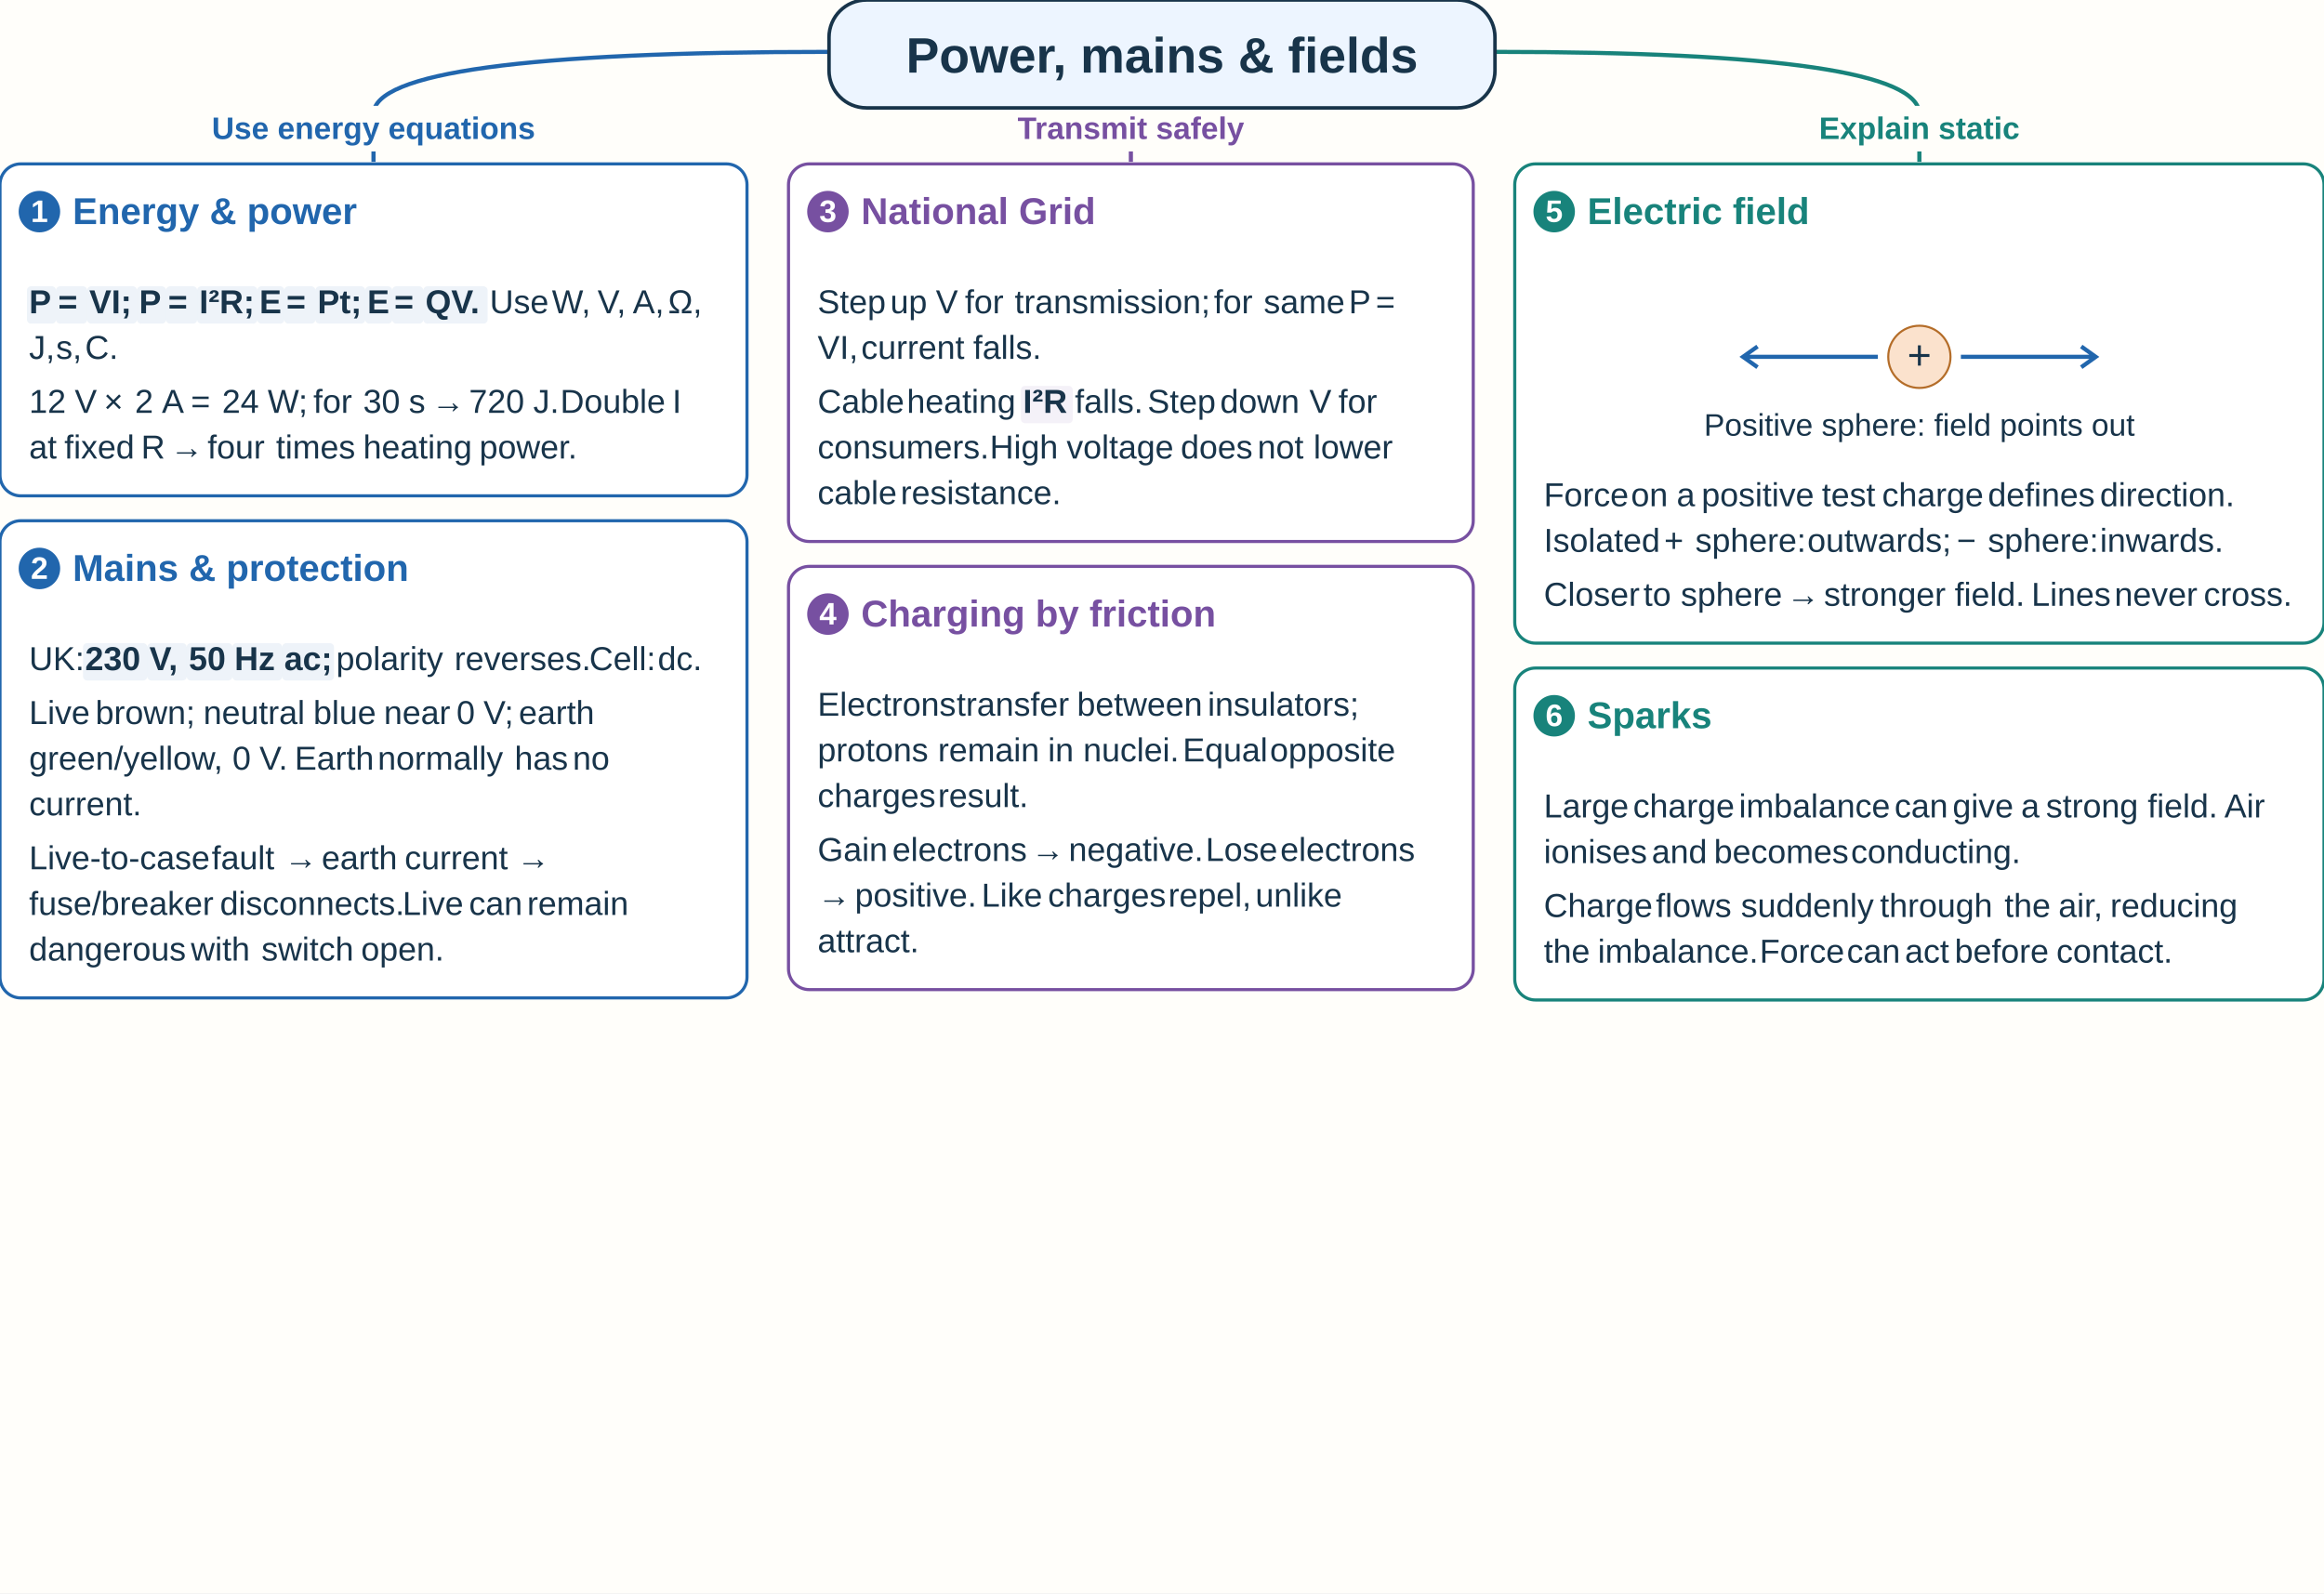
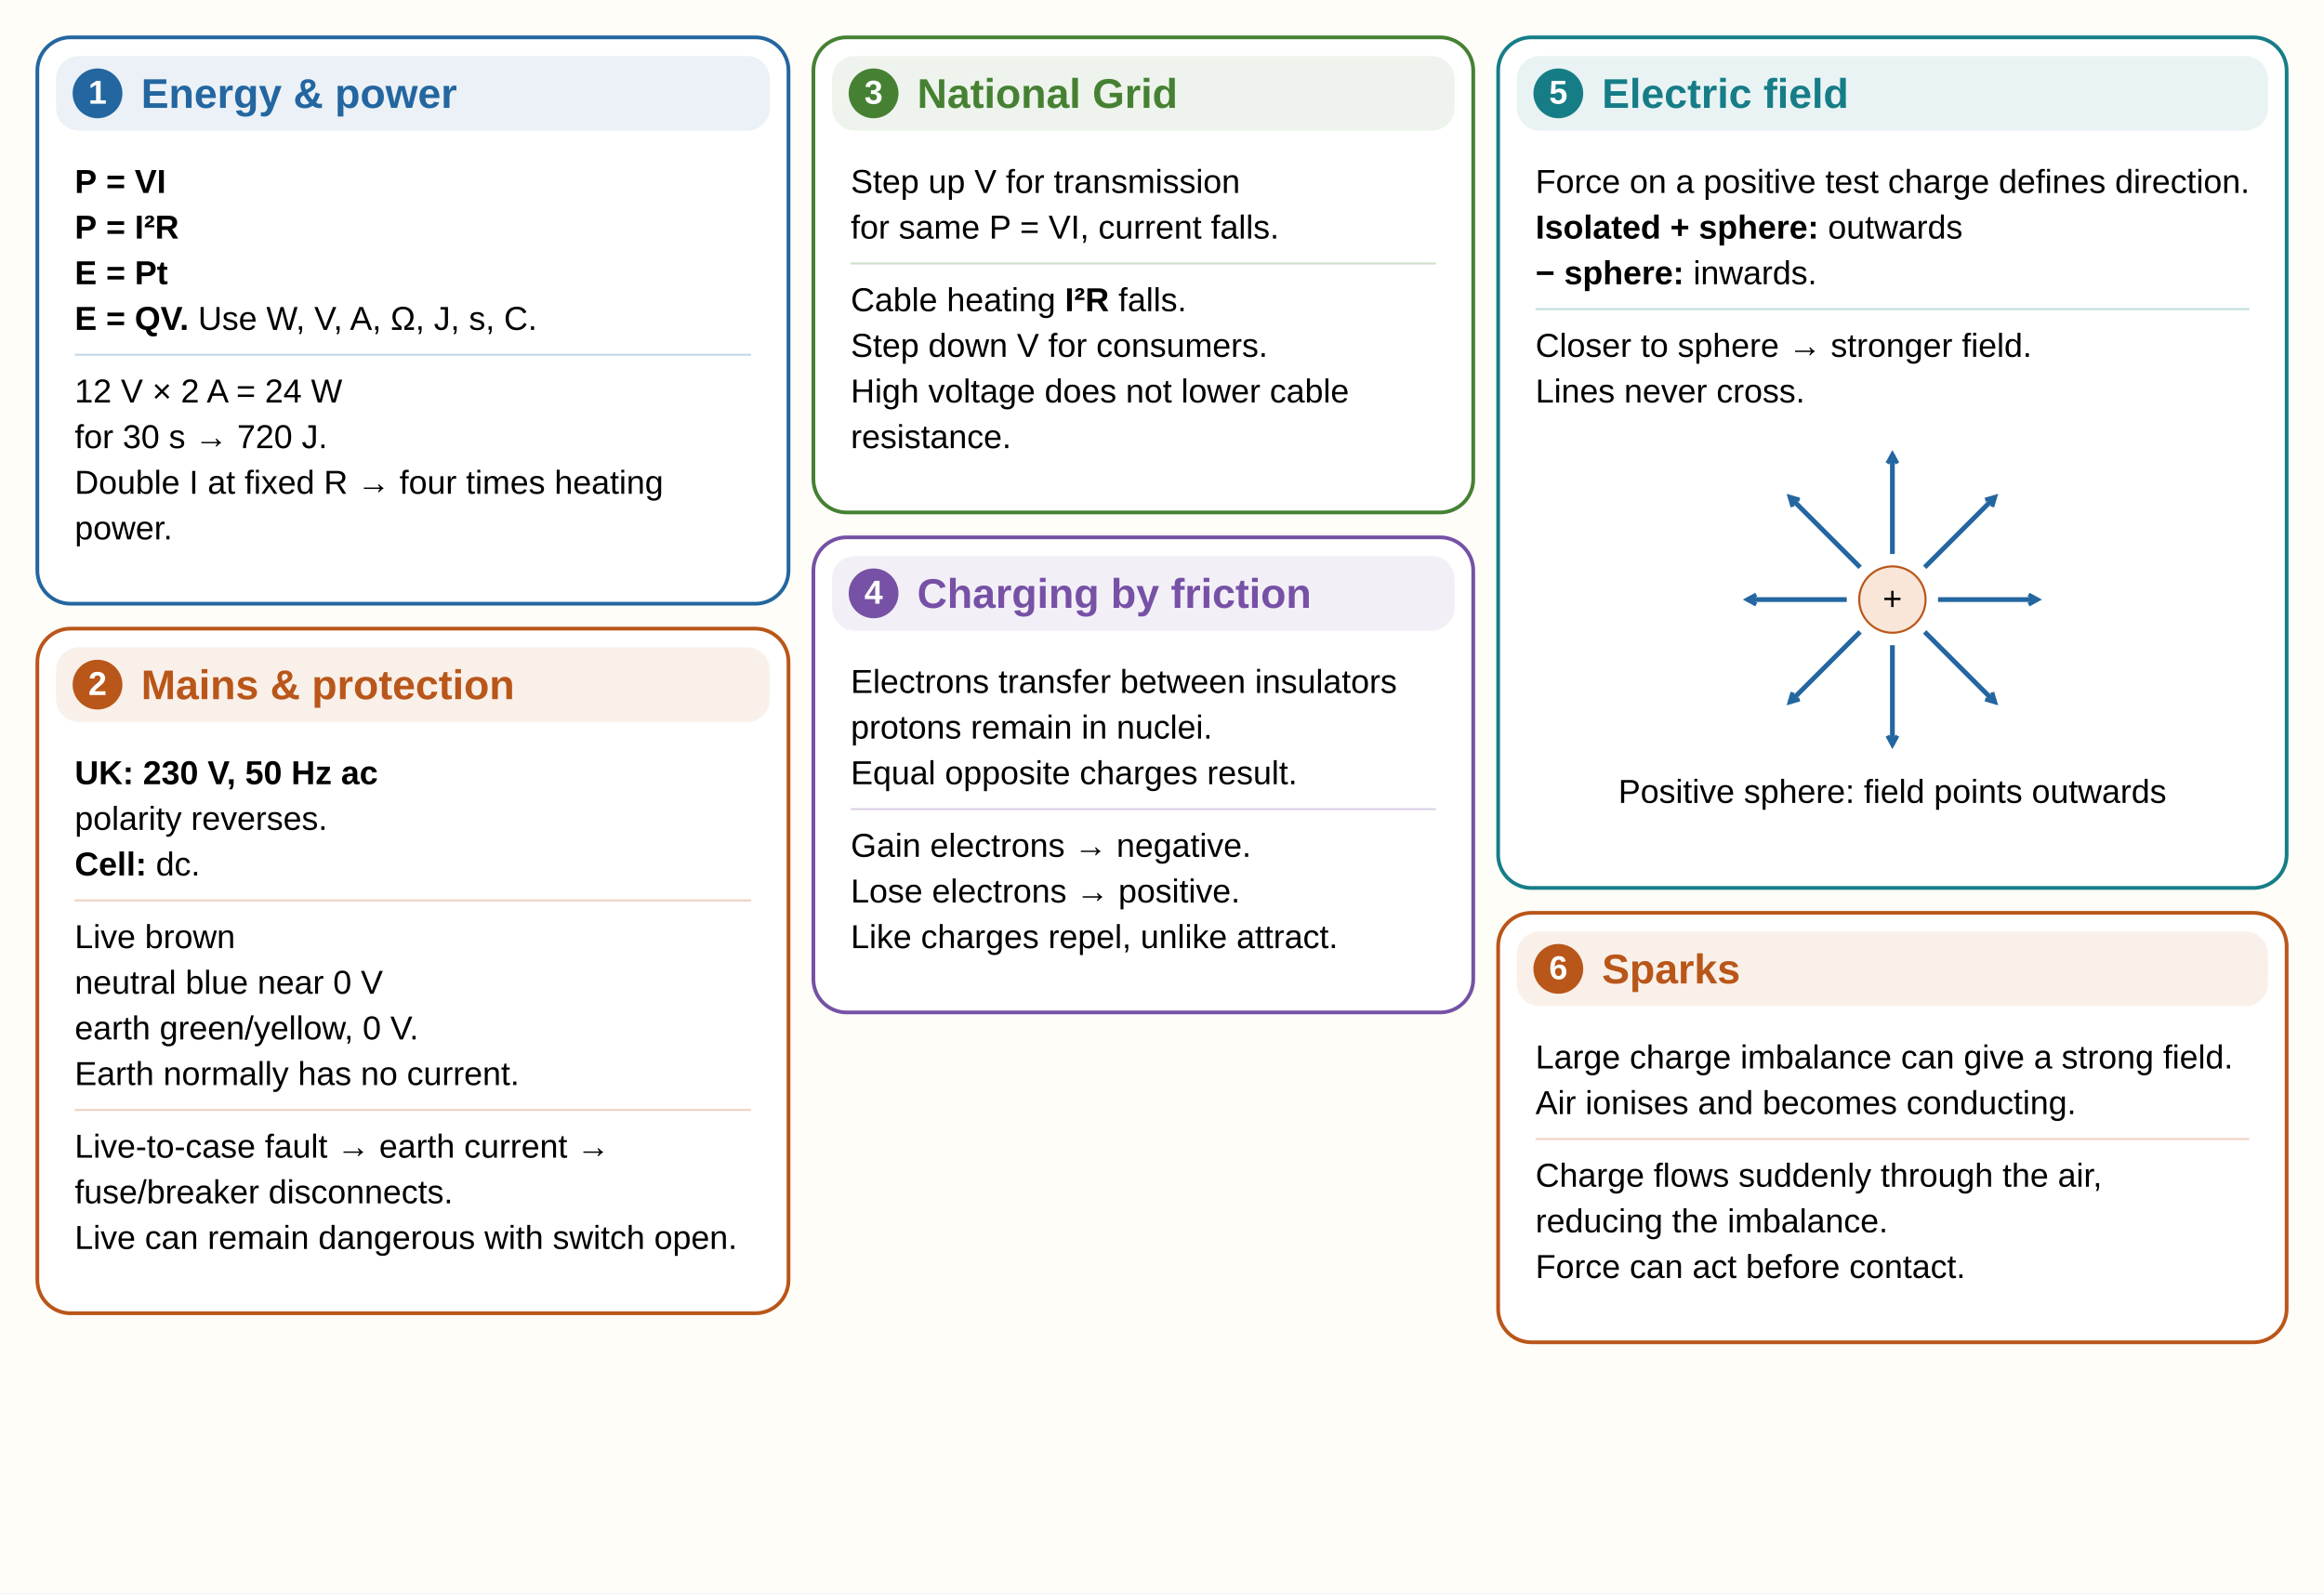
- <svg xmlns="http://www.w3.org/2000/svg" width="2400" height="1645.714" viewBox="0 0 1120 768" role="img" aria-labelledby="title description" data-print-width-mm="277" data-body-size="16">
+ <svg xmlns="http://www.w3.org/2000/svg" width="2400" height="1645.714" viewBox="0 0 1120 768" role="img" aria-labelledby="map-title map-description" data-print-width-mm="277" font-family="Segoe UI,Arial,sans-serif">
  <defs>
-     <radialGradient id="animalFill">
-       <stop stop-color="#fff5de" />
-       <stop offset="1" stop-color="#dceafd" />
-     </radialGradient>
-     <radialGradient id="nucleusFill">
-       <stop stop-color="#ddc7f4" />
-       <stop offset="1" stop-color="#9b79c2" />
-     </radialGradient>
-     <linearGradient id="leafFill" x2="0" y2="1">
-       <stop stop-color="#edf7b8" />
-       <stop offset="1" stop-color="#bfd882" />
-     </linearGradient>
+     <marker id="arrow-2366a0" viewBox="0 0 10 10" refX="9" refY="5" markerWidth="4" markerHeight="4" orient="auto-start-reverse">
+       <path d="M1 1L9 5L1 9" fill="none" stroke="#2366a0" stroke-width="2" stroke-linejoin="round" />
+     </marker>
+     <marker id="arrow-b95619" viewBox="0 0 10 10" refX="9" refY="5" markerWidth="4" markerHeight="4" orient="auto-start-reverse">
+       <path d="M1 1L9 5L1 9" fill="none" stroke="#b95619" stroke-width="2" stroke-linejoin="round" />
+     </marker>
+     <marker id="arrow-468133" viewBox="0 0 10 10" refX="9" refY="5" markerWidth="4" markerHeight="4" orient="auto-start-reverse">
+       <path d="M1 1L9 5L1 9" fill="none" stroke="#468133" stroke-width="2" stroke-linejoin="round" />
+     </marker>
+     <marker id="arrow-7651a5" viewBox="0 0 10 10" refX="9" refY="5" markerWidth="4" markerHeight="4" orient="auto-start-reverse">
+       <path d="M1 1L9 5L1 9" fill="none" stroke="#7651a5" stroke-width="2" stroke-linejoin="round" />
+     </marker>
+     <marker id="arrow-167d87" viewBox="0 0 10 10" refX="9" refY="5" markerWidth="4" markerHeight="4" orient="auto-start-reverse">
+       <path d="M1 1L9 5L1 9" fill="none" stroke="#167d87" stroke-width="2" stroke-linejoin="round" />
+     </marker>
+     <marker id="arrow-b95619" viewBox="0 0 10 10" refX="9" refY="5" markerWidth="4" markerHeight="4" orient="auto-start-reverse">
+       <path d="M1 1L9 5L1 9" fill="none" stroke="#b95619" stroke-width="2" stroke-linejoin="round" />
+     </marker>
  </defs>
-   <rect width="1120" height="768" fill="#fffefa" />
-   <g font-family="Segoe UI, Arial, sans-serif" fill="#18344a">
-     <path class="relationship-path" d="M399.523 25Q180.0 25 180.0 55V78" stroke="#2166ad" stroke-width="2" fill="none" />
-     <rect x="94.5" y="51" width="171.0" height="22" rx="5" fill="#fffefa" />
-     <text class="diagram-label" x="180.00" y="67.00" font-size="15" fill="#2166ad" font-weight="700" text-anchor="middle">Use energy equations</text>
-     <g class="map-section" id="section-1" data-source-panel="0" data-bounds="0,0,360,160" transform="translate(0 79)">
-       <rect width="360" height="160" rx="10" fill="white" stroke="#2166ad" stroke-width="1.5" />
-       <g class="section-heading">
-         <circle cx="19" cy="23" r="10" fill="#2166ad" />
-         <text class="" x="19.00" y="28.00" font-size="15" fill="white" font-weight="700" text-anchor="middle">1</text>
-         <text class="" x="35.00" y="29.00" font-size="18" fill="#2166ad" font-weight="700" text-anchor="start">Energy &amp; power</text>
-       </g>
-       <g class="section-body">
-         <rect x="13.00" y="59.00" width="14.00" height="18" rx="2" fill="#2166ad" opacity=".08" />
-         <text class="body-text" x="14.00" y="72.00" font-size="16" fill="#18344a" font-weight="700" text-anchor="start">P</text>
-         <rect x="27.00" y="59.00" width="15.00" height="18" rx="2" fill="#2166ad" opacity=".08" />
-         <text class="body-text" x="28.00" y="72.00" font-size="16" fill="#18344a" font-weight="700" text-anchor="start">=</text>
-         <rect x="42.00" y="59.00" width="24.00" height="18" rx="2" fill="#2166ad" opacity=".08" />
-         <text class="body-text" x="43.00" y="72.00" font-size="16" fill="#18344a" font-weight="700" text-anchor="start">VI;</text>
-         <rect x="66.00" y="59.00" width="14.00" height="18" rx="2" fill="#2166ad" opacity=".08" />
-         <text class="body-text" x="67.00" y="72.00" font-size="16" fill="#18344a" font-weight="700" text-anchor="start">P</text>
-         <rect x="80.00" y="59.00" width="15.00" height="18" rx="2" fill="#2166ad" opacity=".08" />
-         <text class="body-text" x="81.00" y="72.00" font-size="16" fill="#18344a" font-weight="700" text-anchor="start">=</text>
-         <rect x="95.00" y="59.00" width="29.00" height="18" rx="2" fill="#2166ad" opacity=".08" />
-         <text class="body-text" x="96.00" y="72.00" font-size="16" fill="#18344a" font-weight="700" text-anchor="start">I²R;</text>
-         <rect x="124.00" y="59.00" width="13.00" height="18" rx="2" fill="#2166ad" opacity=".08" />
-         <text class="body-text" x="125.00" y="72.00" font-size="16" fill="#18344a" font-weight="700" text-anchor="start">E</text>
-         <rect x="137.00" y="59.00" width="15.00" height="18" rx="2" fill="#2166ad" opacity=".08" />
-         <text class="body-text" x="138.00" y="72.00" font-size="16" fill="#18344a" font-weight="700" text-anchor="start">=</text>
-         <rect x="152.00" y="59.00" width="24.00" height="18" rx="2" fill="#2166ad" opacity=".08" />
-         <text class="body-text" x="153.00" y="72.00" font-size="16" fill="#18344a" font-weight="700" text-anchor="start">Pt;</text>
-         <rect x="176.00" y="59.00" width="13.00" height="18" rx="2" fill="#2166ad" opacity=".08" />
-         <text class="body-text" x="177.00" y="72.00" font-size="16" fill="#18344a" font-weight="700" text-anchor="start">E</text>
-         <rect x="189.00" y="59.00" width="15.00" height="18" rx="2" fill="#2166ad" opacity=".08" />
-         <text class="body-text" x="190.00" y="72.00" font-size="16" fill="#18344a" font-weight="700" text-anchor="start">=</text>
-         <rect x="204.00" y="59.00" width="30.98" height="18" rx="2" fill="#2166ad" opacity=".08" />
-         <text class="body-text" x="205.00" y="72.00" font-size="16" fill="#18344a" font-weight="700" text-anchor="start">QV.</text>
-         <text class="body-text" x="235.98" y="72.00" font-size="16" fill="#18344a" font-weight="400" text-anchor="start">Use</text>
-         <text class="body-text" x="265.98" y="72.00" font-size="16" fill="#18344a" font-weight="400" text-anchor="start">W,</text>
-         <text class="body-text" x="287.97" y="72.00" font-size="16" fill="#18344a" font-weight="400" text-anchor="start">V,</text>
-         <text class="body-text" x="304.95" y="72.00" font-size="16" fill="#18344a" font-weight="400" text-anchor="start">A,</text>
-         <text class="body-text" x="321.95" y="72.00" font-size="16" fill="#18344a" font-weight="400" text-anchor="start">Ω,</text>
-         <text class="body-text" x="14.00" y="94.00" font-size="16" fill="#18344a" font-weight="400" text-anchor="start">J,</text>
-         <text class="body-text" x="26.98" y="94.00" font-size="16" fill="#18344a" font-weight="400" text-anchor="start">s,</text>
-         <text class="body-text" x="40.98" y="94.00" font-size="16" fill="#18344a" font-weight="400" text-anchor="start">C.</text>
-         <text class="body-text" x="14.00" y="120.00" font-size="16" fill="#18344a" font-weight="400" text-anchor="start">12</text>
-         <text class="body-text" x="36.00" y="120.00" font-size="16" fill="#18344a" font-weight="400" text-anchor="start">V</text>
-         <text class="body-text" x="50.00" y="120.00" font-size="16" fill="#18344a" font-weight="400" text-anchor="start">×</text>
-         <text class="body-text" x="65.00" y="120.00" font-size="16" fill="#18344a" font-weight="400" text-anchor="start">2</text>
-         <text class="body-text" x="78.00" y="120.00" font-size="16" fill="#18344a" font-weight="400" text-anchor="start">A</text>
-         <text class="body-text" x="92.00" y="120.00" font-size="16" fill="#18344a" font-weight="400" text-anchor="start">=</text>
-         <text class="body-text" x="107.00" y="120.00" font-size="16" fill="#18344a" font-weight="400" text-anchor="start">24</text>
-         <text class="body-text" x="129.00" y="120.00" font-size="16" fill="#18344a" font-weight="400" text-anchor="start">W;</text>
-         <text class="body-text" x="151.00" y="120.00" font-size="16" fill="#18344a" font-weight="400" text-anchor="start">for</text>
-         <text class="body-text" x="175.00" y="120.00" font-size="16" fill="#18344a" font-weight="400" text-anchor="start">30</text>
-         <text class="body-text" x="197.00" y="120.00" font-size="16" fill="#18344a" font-weight="400" text-anchor="start">s</text>
-         <text class="body-text" x="208.00" y="120.00" font-size="16" fill="#18344a" font-weight="400" text-anchor="start">→</text>
-         <text class="body-text" x="226.00" y="120.00" font-size="16" fill="#18344a" font-weight="400" text-anchor="start">720</text>
-         <text class="body-text" x="257.00" y="120.00" font-size="16" fill="#18344a" font-weight="400" text-anchor="start">J.</text>
-         <text class="body-text" x="269.98" y="120.00" font-size="16" fill="#18344a" font-weight="400" text-anchor="start">Double</text>
-         <text class="body-text" x="323.98" y="120.00" font-size="16" fill="#18344a" font-weight="400" text-anchor="start">I</text>
-         <text class="body-text" x="14.00" y="142.00" font-size="16" fill="#18344a" font-weight="400" text-anchor="start">at</text>
-         <text class="body-text" x="31.00" y="142.00" font-size="16" fill="#18344a" font-weight="400" text-anchor="start">fixed</text>
-         <text class="body-text" x="68.00" y="142.00" font-size="16" fill="#18344a" font-weight="400" text-anchor="start">R</text>
-         <text class="body-text" x="82.00" y="142.00" font-size="16" fill="#18344a" font-weight="400" text-anchor="start">→</text>
-         <text class="body-text" x="100.00" y="142.00" font-size="16" fill="#18344a" font-weight="400" text-anchor="start">four</text>
-         <text class="body-text" x="133.00" y="142.00" font-size="16" fill="#18344a" font-weight="400" text-anchor="start">times</text>
-         <text class="body-text" x="175.00" y="142.00" font-size="16" fill="#18344a" font-weight="400" text-anchor="start">heating</text>
-         <text class="body-text" x="231.00" y="142.00" font-size="16" fill="#18344a" font-weight="400" text-anchor="start">power.</text>
+   <rect width="1120" height="768" fill="#fffdf8" />
+   <g class="map-section" id="section-1" data-source-panel="0" data-bounds="0,0,362,273" transform="translate(18 18)">
+     <rect width="362" height="273" rx="16" fill="white" stroke="#2366a0" stroke-width="1.8" />
+     <g class="section-heading">
+       <rect x="9" y="9" width="344" height="36" rx="11" fill="#2366a0" opacity=".09" />
+       <circle cx="29" cy="27" r="12" fill="#2366a0" />
+       <text class="diagram-label" x="29" y="32" font-size="16" fill="white" font-weight="700" text-anchor="middle">1</text>
+       <text class="panel-title" x="50" y="34" font-size="20" fill="#2366a0" font-weight="700" text-anchor="start">Energy &amp; power</text>
+     </g>
+     <g class="section-body">
+       <text class="body-text" x="18" y="75" font-size="16" fill="#000000" font-weight="400" text-anchor="start">
+         <tspan font-weight="700">P</tspan>
+         <tspan font-weight="700">=</tspan>
+         <tspan font-weight="700">VI</tspan>
+       </text>
+       <text class="body-text" x="18" y="97" font-size="16" fill="#000000" font-weight="400" text-anchor="start">
+         <tspan font-weight="700">P</tspan>
+         <tspan font-weight="700">=</tspan>
+         <tspan font-weight="700">I²R</tspan>
+       </text>
+       <text class="body-text" x="18" y="119" font-size="16" fill="#000000" font-weight="400" text-anchor="start">
+         <tspan font-weight="700">E</tspan>
+         <tspan font-weight="700">=</tspan>
+         <tspan font-weight="700">Pt</tspan>
+       </text>
+       <text class="body-text" x="18" y="141" font-size="16" fill="#000000" font-weight="400" text-anchor="start">
+         <tspan font-weight="700">E</tspan>
+         <tspan font-weight="700">=</tspan>
+         <tspan font-weight="700">QV.</tspan> Use W, V, A, Ω, J, s, C.</text>
+       <path class="section-divider" d="M18 153H344" stroke="#2366a0" stroke-opacity=".25" stroke-width="1" fill="none" />
+       <text class="body-text" x="18" y="176" font-size="16" fill="#000000" font-weight="400" text-anchor="start">12 V × 2 A = 24 W</text>
+       <text class="body-text" x="18" y="198" font-size="16" fill="#000000" font-weight="400" text-anchor="start">for 30 s → 720 J.</text>
+       <text class="body-text" x="18" y="220" font-size="16" fill="#000000" font-weight="400" text-anchor="start">Double I at fixed R → four times heating</text>
+       <text class="body-text" x="18" y="242" font-size="16" fill="#000000" font-weight="400" text-anchor="start">power.</text>
+     </g>
+   </g>
+   <g class="map-section" id="section-2" data-source-panel="1" data-bounds="0,0,362,330" transform="translate(18 303)">
+     <rect width="362" height="330" rx="16" fill="white" stroke="#b95619" stroke-width="1.8" />
+     <g class="section-heading">
+       <rect x="9" y="9" width="344" height="36" rx="11" fill="#b95619" opacity=".09" />
+       <circle cx="29" cy="27" r="12" fill="#b95619" />
+       <text class="diagram-label" x="29" y="32" font-size="16" fill="white" font-weight="700" text-anchor="middle">2</text>
+       <text class="panel-title" x="50" y="34" font-size="20" fill="#b95619" font-weight="700" text-anchor="start">Mains &amp; protection</text>
+     </g>
+     <g class="section-body">
+       <text class="body-text" x="18" y="75" font-size="16" fill="#000000" font-weight="400" text-anchor="start">
+         <tspan font-weight="700">UK:</tspan>
+         <tspan font-weight="700">230</tspan>
+         <tspan font-weight="700">V,</tspan>
+         <tspan font-weight="700">50</tspan>
+         <tspan font-weight="700">Hz</tspan>
+         <tspan font-weight="700">ac</tspan>
+       </text>
+       <text class="body-text" x="18" y="97" font-size="16" fill="#000000" font-weight="400" text-anchor="start">polarity reverses.</text>
+       <text class="body-text" x="18" y="119" font-size="16" fill="#000000" font-weight="400" text-anchor="start">
+         <tspan font-weight="700">Cell:</tspan> dc.</text>
+       <path class="section-divider" d="M18 131H344" stroke="#b95619" stroke-opacity=".25" stroke-width="1" fill="none" />
+       <text class="body-text" x="18" y="154" font-size="16" fill="#000000" font-weight="400" text-anchor="start">Live brown</text>
+       <text class="body-text" x="18" y="176" font-size="16" fill="#000000" font-weight="400" text-anchor="start">neutral blue near 0 V</text>
+       <text class="body-text" x="18" y="198" font-size="16" fill="#000000" font-weight="400" text-anchor="start">earth green/yellow, 0 V.</text>
+       <text class="body-text" x="18" y="220" font-size="16" fill="#000000" font-weight="400" text-anchor="start">Earth normally has no current.</text>
+       <path class="section-divider" d="M18 232H344" stroke="#b95619" stroke-opacity=".25" stroke-width="1" fill="none" />
+       <text class="body-text" x="18" y="255" font-size="16" fill="#000000" font-weight="400" text-anchor="start">Live-to-case fault → earth current →</text>
+       <text class="body-text" x="18" y="277" font-size="16" fill="#000000" font-weight="400" text-anchor="start">fuse/breaker disconnects.</text>
+       <text class="body-text" x="18" y="299" font-size="16" fill="#000000" font-weight="400" text-anchor="start">Live can remain dangerous with switch open.</text>
+     </g>
+   </g>
+   <g class="map-section" id="section-3" data-source-panel="2" data-bounds="0,0,318,229" transform="translate(392 18)">
+     <rect width="318" height="229" rx="16" fill="white" stroke="#468133" stroke-width="1.8" />
+     <g class="section-heading">
+       <rect x="9" y="9" width="300" height="36" rx="11" fill="#468133" opacity=".09" />
+       <circle cx="29" cy="27" r="12" fill="#468133" />
+       <text class="diagram-label" x="29" y="32" font-size="16" fill="white" font-weight="700" text-anchor="middle">3</text>
+       <text class="panel-title" x="50" y="34" font-size="20" fill="#468133" font-weight="700" text-anchor="start">National Grid</text>
+     </g>
+     <g class="section-body">
+       <text class="body-text" x="18" y="75" font-size="16" fill="#000000" font-weight="400" text-anchor="start">Step up V for transmission</text>
+       <text class="body-text" x="18" y="97" font-size="16" fill="#000000" font-weight="400" text-anchor="start">for same P = VI, current falls.</text>
+       <path class="section-divider" d="M18 109H300" stroke="#468133" stroke-opacity=".25" stroke-width="1" fill="none" />
+       <text class="body-text" x="18" y="132" font-size="16" fill="#000000" font-weight="400" text-anchor="start">Cable heating <tspan font-weight="700">I²R</tspan> falls.</text>
+       <text class="body-text" x="18" y="154" font-size="16" fill="#000000" font-weight="400" text-anchor="start">Step down V for consumers.</text>
+       <text class="body-text" x="18" y="176" font-size="16" fill="#000000" font-weight="400" text-anchor="start">High voltage does not lower cable</text>
+       <text class="body-text" x="18" y="198" font-size="16" fill="#000000" font-weight="400" text-anchor="start">resistance.</text>
+     </g>
+   </g>
+   <g class="map-section" id="section-4" data-source-panel="3" data-bounds="0,0,318,229" transform="translate(392 259)">
+     <rect width="318" height="229" rx="16" fill="white" stroke="#7651a5" stroke-width="1.8" />
+     <g class="section-heading">
+       <rect x="9" y="9" width="300" height="36" rx="11" fill="#7651a5" opacity=".09" />
+       <circle cx="29" cy="27" r="12" fill="#7651a5" />
+       <text class="diagram-label" x="29" y="32" font-size="16" fill="white" font-weight="700" text-anchor="middle">4</text>
+       <text class="panel-title" x="50" y="34" font-size="20" fill="#7651a5" font-weight="700" text-anchor="start">Charging by friction</text>
+     </g>
+     <g class="section-body">
+       <text class="body-text" x="18" y="75" font-size="16" fill="#000000" font-weight="400" text-anchor="start">Electrons transfer between insulators</text>
+       <text class="body-text" x="18" y="97" font-size="16" fill="#000000" font-weight="400" text-anchor="start">protons remain in nuclei.</text>
+       <text class="body-text" x="18" y="119" font-size="16" fill="#000000" font-weight="400" text-anchor="start">Equal opposite charges result.</text>
+       <path class="section-divider" d="M18 131H300" stroke="#7651a5" stroke-opacity=".25" stroke-width="1" fill="none" />
+       <text class="body-text" x="18" y="154" font-size="16" fill="#000000" font-weight="400" text-anchor="start">Gain electrons → negative.</text>
+       <text class="body-text" x="18" y="176" font-size="16" fill="#000000" font-weight="400" text-anchor="start">Lose electrons → positive.</text>
+       <text class="body-text" x="18" y="198" font-size="16" fill="#000000" font-weight="400" text-anchor="start">Like charges repel, unlike attract.</text>
+     </g>
+   </g>
+   <g class="map-section" id="section-5" data-source-panel="4" data-bounds="0,0,380,410" transform="translate(722 18)">
+     <rect width="380" height="410" rx="16" fill="white" stroke="#167d87" stroke-width="1.8" />
+     <g class="section-heading">
+       <rect x="9" y="9" width="362" height="36" rx="11" fill="#167d87" opacity=".09" />
+       <circle cx="29" cy="27" r="12" fill="#167d87" />
+       <text class="diagram-label" x="29" y="32" font-size="16" fill="white" font-weight="700" text-anchor="middle">5</text>
+       <text class="panel-title" x="50" y="34" font-size="20" fill="#167d87" font-weight="700" text-anchor="start">Electric field</text>
+     </g>
+     <g class="section-body">
+       <text class="body-text" x="18" y="75" font-size="16" fill="#000000" font-weight="400" text-anchor="start">Force on a positive test charge defines direction.</text>
+       <text class="body-text" x="18" y="97" font-size="16" fill="#000000" font-weight="400" text-anchor="start">
+         <tspan font-weight="700">Isolated</tspan>
+         <tspan font-weight="700">+</tspan>
+         <tspan font-weight="700">sphere:</tspan> outwards</text>
+       <text class="body-text" x="18" y="119" font-size="16" fill="#000000" font-weight="400" text-anchor="start">
+         <tspan font-weight="700">−</tspan>
+         <tspan font-weight="700">sphere:</tspan> inwards.</text>
+       <path class="section-divider" d="M18 131H362" stroke="#167d87" stroke-opacity=".25" stroke-width="1" fill="none" />
+       <text class="body-text" x="18" y="154" font-size="16" fill="#000000" font-weight="400" text-anchor="start">Closer to sphere → stronger field.</text>
+       <text class="body-text" x="18" y="176" font-size="16" fill="#000000" font-weight="400" text-anchor="start">Lines never cross.</text>
+       <g transform="translate(18 194)">
+         <g class="concept-illustration">
+           <circle cx="172.0" cy="77" r="16" fill="#f9e6d8" stroke="#b95619" />
+           <text class="diagram-label" x="172.0" y="82" font-size="16" fill="#000000" text-anchor="middle">+</text>
+           <path d="M194.0 77.0L242.0 77.0" stroke="#2366a0" stroke-width="2.3" fill="none" />
+           <path d="M237.612 79.397L242.0 77.0L237.612 74.603" stroke="#2366a0" stroke-width="2" fill="none" />
+           <path d="M187.556 92.556L221.497 126.497" stroke="#2366a0" stroke-width="2.3" fill="none" />
+           <path d="M216.7 125.09L221.497 126.497L220.09 121.7" stroke="#2366a0" stroke-width="2" fill="none" />
+           <path d="M172.0 99.0L172.0 147.0" stroke="#2366a0" stroke-width="2.3" fill="none" />
+           <path d="M169.603 142.612L172.0 147.0L174.397 142.612" stroke="#2366a0" stroke-width="2" fill="none" />
+           <path d="M156.444 92.556L122.503 126.497" stroke="#2366a0" stroke-width="2.3" fill="none" />
+           <path d="M123.91 121.7L122.503 126.497L127.3 125.09" stroke="#2366a0" stroke-width="2" fill="none" />
+           <path d="M150.0 77.0L102.0 77" stroke="#2366a0" stroke-width="2.3" fill="none" />
+           <path d="M106.388 74.603L102.0 77L106.388 79.397" stroke="#2366a0" stroke-width="2" fill="none" />
+           <path d="M156.444 61.444L122.503 27.503" stroke="#2366a0" stroke-width="2.3" fill="none" />
+           <path d="M127.3 28.91L122.503 27.503L123.91 32.3" stroke="#2366a0" stroke-width="2" fill="none" />
+           <path d="M172.0 55.0L172.0 7.0" stroke="#2366a0" stroke-width="2.3" fill="none" />
+           <path d="M174.397 11.388L172.0 7.0L169.603 11.388" stroke="#2366a0" stroke-width="2" fill="none" />
+           <path d="M187.556 61.444L221.497 27.503" stroke="#2366a0" stroke-width="2.3" fill="none" />
+           <path d="M220.09 32.3L221.497 27.503L216.7 28.91" stroke="#2366a0" stroke-width="2" fill="none" />
+           <text class="diagram-label" x="172.0" y="175" font-size="16" fill="#000000" text-anchor="middle">Positive sphere: field points outwards</text>
+         </g>
      </g>
    </g>
-     <g class="map-section" id="section-2" data-source-panel="1" data-bounds="0,0,360,230" transform="translate(0 251)">
-       <rect width="360" height="230" rx="10" fill="white" stroke="#2166ad" stroke-width="1.5" />
-       <g class="section-heading">
-         <circle cx="19" cy="23" r="10" fill="#2166ad" />
-         <text class="" x="19.00" y="28.00" font-size="15" fill="white" font-weight="700" text-anchor="middle">2</text>
-         <text class="" x="35.00" y="29.00" font-size="18" fill="#2166ad" font-weight="700" text-anchor="start">Mains &amp; protection</text>
-       </g>
-       <g class="section-body">
-         <text class="body-text" x="14.00" y="72.00" font-size="16" fill="#18344a" font-weight="400" text-anchor="start">UK:</text>
-         <rect x="40.00" y="59.00" width="31.00" height="18" rx="2" fill="#2166ad" opacity=".08" />
-         <text class="body-text" x="41.00" y="72.00" font-size="16" fill="#18344a" font-weight="700" text-anchor="start">230</text>
-         <rect x="71.00" y="59.00" width="18.98" height="18" rx="2" fill="#2166ad" opacity=".08" />
-         <text class="body-text" x="72.00" y="72.00" font-size="16" fill="#18344a" font-weight="700" text-anchor="start">V,</text>
-         <rect x="89.98" y="59.00" width="22.00" height="18" rx="2" fill="#2166ad" opacity=".08" />
-         <text class="body-text" x="90.98" y="72.00" font-size="16" fill="#18344a" font-weight="700" text-anchor="start">50</text>
-         <rect x="111.98" y="59.00" width="24.00" height="18" rx="2" fill="#2166ad" opacity=".08" />
-         <text class="body-text" x="112.98" y="72.00" font-size="16" fill="#18344a" font-weight="700" text-anchor="start">Hz</text>
-         <rect x="135.98" y="59.00" width="25.00" height="18" rx="2" fill="#2166ad" opacity=".08" />
-         <text class="body-text" x="136.98" y="72.00" font-size="16" fill="#18344a" font-weight="700" text-anchor="start">ac;</text>
-         <text class="body-text" x="161.98" y="72.00" font-size="16" fill="#18344a" font-weight="400" text-anchor="start">polarity</text>
-         <text class="body-text" x="218.98" y="72.00" font-size="16" fill="#18344a" font-weight="400" text-anchor="start">reverses.</text>
-         <text class="body-text" x="283.98" y="72.00" font-size="16" fill="#18344a" font-weight="400" text-anchor="start">Cell:</text>
-         <text class="body-text" x="316.98" y="72.00" font-size="16" fill="#18344a" font-weight="400" text-anchor="start">dc.</text>
-         <text class="body-text" x="14.00" y="98.00" font-size="16" fill="#18344a" font-weight="400" text-anchor="start">Live</text>
-         <text class="body-text" x="46.00" y="98.00" font-size="16" fill="#18344a" font-weight="400" text-anchor="start">brown;</text>
-         <text class="body-text" x="98.00" y="98.00" font-size="16" fill="#18344a" font-weight="400" text-anchor="start">neutral</text>
-         <text class="body-text" x="151.00" y="98.00" font-size="16" fill="#18344a" font-weight="400" text-anchor="start">blue</text>
-         <text class="body-text" x="185.00" y="98.00" font-size="16" fill="#18344a" font-weight="400" text-anchor="start">near</text>
-         <text class="body-text" x="220.00" y="98.00" font-size="16" fill="#18344a" font-weight="400" text-anchor="start">0</text>
-         <text class="body-text" x="233.00" y="98.00" font-size="16" fill="#18344a" font-weight="400" text-anchor="start">V;</text>
-         <text class="body-text" x="250.00" y="98.00" font-size="16" fill="#18344a" font-weight="400" text-anchor="start">earth</text>
-         <text class="body-text" x="14.00" y="120.00" font-size="16" fill="#18344a" font-weight="400" text-anchor="start">green/yellow,</text>
-         <text class="body-text" x="112.00" y="120.00" font-size="16" fill="#18344a" font-weight="400" text-anchor="start">0</text>
-         <text class="body-text" x="125.00" y="120.00" font-size="16" fill="#18344a" font-weight="400" text-anchor="start">V.</text>
-         <text class="body-text" x="141.98" y="120.00" font-size="16" fill="#18344a" font-weight="400" text-anchor="start">Earth</text>
-         <text class="body-text" x="181.98" y="120.00" font-size="16" fill="#18344a" font-weight="400" text-anchor="start">normally</text>
-         <text class="body-text" x="247.98" y="120.00" font-size="16" fill="#18344a" font-weight="400" text-anchor="start">has</text>
-         <text class="body-text" x="275.98" y="120.00" font-size="16" fill="#18344a" font-weight="400" text-anchor="start">no</text>
-         <text class="body-text" x="14.00" y="142.00" font-size="16" fill="#18344a" font-weight="400" text-anchor="start">current.</text>
-         <text class="body-text" x="14.00" y="168.00" font-size="16" fill="#18344a" font-weight="400" text-anchor="start">Live-to-case</text>
-         <text class="body-text" x="102.00" y="168.00" font-size="16" fill="#18344a" font-weight="400" text-anchor="start">fault</text>
-         <text class="body-text" x="137.00" y="168.00" font-size="16" fill="#18344a" font-weight="400" text-anchor="start">→</text>
-         <text class="body-text" x="155.00" y="168.00" font-size="16" fill="#18344a" font-weight="400" text-anchor="start">earth</text>
-         <text class="body-text" x="195.00" y="168.00" font-size="16" fill="#18344a" font-weight="400" text-anchor="start">current</text>
-         <text class="body-text" x="249.00" y="168.00" font-size="16" fill="#18344a" font-weight="400" text-anchor="start">→</text>
-         <text class="body-text" x="14.00" y="190.00" font-size="16" fill="#18344a" font-weight="400" text-anchor="start">fuse/breaker</text>
-         <text class="body-text" x="106.00" y="190.00" font-size="16" fill="#18344a" font-weight="400" text-anchor="start">disconnects.</text>
-         <text class="body-text" x="194.00" y="190.00" font-size="16" fill="#18344a" font-weight="400" text-anchor="start">Live</text>
-         <text class="body-text" x="226.00" y="190.00" font-size="16" fill="#18344a" font-weight="400" text-anchor="start">can</text>
-         <text class="body-text" x="254.00" y="190.00" font-size="16" fill="#18344a" font-weight="400" text-anchor="start">remain</text>
-         <text class="body-text" x="14.00" y="212.00" font-size="16" fill="#18344a" font-weight="400" text-anchor="start">dangerous</text>
-         <text class="body-text" x="92.00" y="212.00" font-size="16" fill="#18344a" font-weight="400" text-anchor="start">with</text>
-         <text class="body-text" x="126.00" y="212.00" font-size="16" fill="#18344a" font-weight="400" text-anchor="start">switch</text>
-         <text class="body-text" x="174.00" y="212.00" font-size="16" fill="#18344a" font-weight="400" text-anchor="start">open.</text>
-       </g>
+   </g>
+   <g class="map-section" id="section-6" data-source-panel="5" data-bounds="0,0,380,207" transform="translate(722 440)">
+     <rect width="380" height="207" rx="16" fill="white" stroke="#b95619" stroke-width="1.8" />
+     <g class="section-heading">
+       <rect x="9" y="9" width="362" height="36" rx="11" fill="#b95619" opacity=".09" />
+       <circle cx="29" cy="27" r="12" fill="#b95619" />
+       <text class="diagram-label" x="29" y="32" font-size="16" fill="white" font-weight="700" text-anchor="middle">6</text>
+       <text class="panel-title" x="50" y="34" font-size="20" fill="#b95619" font-weight="700" text-anchor="start">Sparks</text>
    </g>
-     <path class="relationship-path" d="M560 52Q545.0 55 545.0 55V78" stroke="#7750a1" stroke-width="2" fill="none" />
-     <rect x="481.008" y="51" width="127.984" height="22" rx="5" fill="#fffefa" />
-     <text class="diagram-label" x="545.00" y="67.00" font-size="15" fill="#7750a1" font-weight="700" text-anchor="middle">Transmit safely</text>
-     <g class="map-section" id="section-3" data-source-panel="2" data-bounds="0,0,330,182" transform="translate(380 79)">
-       <rect width="330" height="182" rx="10" fill="white" stroke="#7750a1" stroke-width="1.5" />
-       <g class="section-heading">
-         <circle cx="19" cy="23" r="10" fill="#7750a1" />
-         <text class="" x="19.00" y="28.00" font-size="15" fill="white" font-weight="700" text-anchor="middle">3</text>
-         <text class="" x="35.00" y="29.00" font-size="18" fill="#7750a1" font-weight="700" text-anchor="start">National Grid</text>
-       </g>
-       <g class="section-body">
-         <text class="body-text" x="14.00" y="72.00" font-size="16" fill="#18344a" font-weight="400" text-anchor="start">Step</text>
-         <text class="body-text" x="49.00" y="72.00" font-size="16" fill="#18344a" font-weight="400" text-anchor="start">up</text>
-         <text class="body-text" x="71.00" y="72.00" font-size="16" fill="#18344a" font-weight="400" text-anchor="start">V</text>
-         <text class="body-text" x="85.00" y="72.00" font-size="16" fill="#18344a" font-weight="400" text-anchor="start">for</text>
-         <text class="body-text" x="109.00" y="72.00" font-size="16" fill="#18344a" font-weight="400" text-anchor="start">transmission;</text>
-         <text class="body-text" x="205.00" y="72.00" font-size="16" fill="#18344a" font-weight="400" text-anchor="start">for</text>
-         <text class="body-text" x="229.00" y="72.00" font-size="16" fill="#18344a" font-weight="400" text-anchor="start">same</text>
-         <text class="body-text" x="270.00" y="72.00" font-size="16" fill="#18344a" font-weight="400" text-anchor="start">P</text>
-         <text class="body-text" x="283.00" y="72.00" font-size="16" fill="#18344a" font-weight="400" text-anchor="start">=</text>
-         <text class="body-text" x="14.00" y="94.00" font-size="16" fill="#18344a" font-weight="400" text-anchor="start">VI,</text>
-         <text class="body-text" x="35.00" y="94.00" font-size="16" fill="#18344a" font-weight="400" text-anchor="start">current</text>
-         <text class="body-text" x="89.00" y="94.00" font-size="16" fill="#18344a" font-weight="400" text-anchor="start">falls.</text>
-         <text class="body-text" x="14.00" y="120.00" font-size="16" fill="#18344a" font-weight="400" text-anchor="start">Cable</text>
-         <text class="body-text" x="57.00" y="120.00" font-size="16" fill="#18344a" font-weight="400" text-anchor="start">heating</text>
-         <rect x="112.00" y="107.00" width="25.00" height="18" rx="2" fill="#7750a1" opacity=".08" />
-         <text class="body-text" x="113.00" y="120.00" font-size="16" fill="#18344a" font-weight="700" text-anchor="start">I²R</text>
-         <text class="body-text" x="138.00" y="120.00" font-size="16" fill="#18344a" font-weight="400" text-anchor="start">falls.</text>
-         <text class="body-text" x="173.00" y="120.00" font-size="16" fill="#18344a" font-weight="400" text-anchor="start">Step</text>
-         <text class="body-text" x="208.00" y="120.00" font-size="16" fill="#18344a" font-weight="400" text-anchor="start">down</text>
-         <text class="body-text" x="251.00" y="120.00" font-size="16" fill="#18344a" font-weight="400" text-anchor="start">V</text>
-         <text class="body-text" x="265.00" y="120.00" font-size="16" fill="#18344a" font-weight="400" text-anchor="start">for</text>
-         <text class="body-text" x="14.00" y="142.00" font-size="16" fill="#18344a" font-weight="400" text-anchor="start">consumers.</text>
-         <text class="body-text" x="97.00" y="142.00" font-size="16" fill="#18344a" font-weight="400" text-anchor="start">High</text>
-         <text class="body-text" x="134.00" y="142.00" font-size="16" fill="#18344a" font-weight="400" text-anchor="start">voltage</text>
-         <text class="body-text" x="189.00" y="142.00" font-size="16" fill="#18344a" font-weight="400" text-anchor="start">does</text>
-         <text class="body-text" x="226.00" y="142.00" font-size="16" fill="#18344a" font-weight="400" text-anchor="start">not</text>
-         <text class="body-text" x="253.00" y="142.00" font-size="16" fill="#18344a" font-weight="400" text-anchor="start">lower</text>
-         <text class="body-text" x="14.00" y="164.00" font-size="16" fill="#18344a" font-weight="400" text-anchor="start">cable</text>
-         <text class="body-text" x="54.00" y="164.00" font-size="16" fill="#18344a" font-weight="400" text-anchor="start">resistance.</text>
-       </g>
-     </g>
-     <g class="map-section" id="section-4" data-source-panel="3" data-bounds="0,0,330,204" transform="translate(380 273)">
-       <rect width="330" height="204" rx="10" fill="white" stroke="#7750a1" stroke-width="1.5" />
-       <g class="section-heading">
-         <circle cx="19" cy="23" r="10" fill="#7750a1" />
-         <text class="" x="19.00" y="28.00" font-size="15" fill="white" font-weight="700" text-anchor="middle">4</text>
-         <text class="" x="35.00" y="29.00" font-size="18" fill="#7750a1" font-weight="700" text-anchor="start">Charging by friction</text>
-       </g>
-       <g class="section-body">
-         <text class="body-text" x="14.00" y="72.00" font-size="16" fill="#18344a" font-weight="400" text-anchor="start">Electrons</text>
-         <text class="body-text" x="81.00" y="72.00" font-size="16" fill="#18344a" font-weight="400" text-anchor="start">transfer</text>
-         <text class="body-text" x="139.00" y="72.00" font-size="16" fill="#18344a" font-weight="400" text-anchor="start">between</text>
-         <text class="body-text" x="202.00" y="72.00" font-size="16" fill="#18344a" font-weight="400" text-anchor="start">insulators;</text>
-         <text class="body-text" x="14.00" y="94.00" font-size="16" fill="#18344a" font-weight="400" text-anchor="start">protons</text>
-         <text class="body-text" x="72.00" y="94.00" font-size="16" fill="#18344a" font-weight="400" text-anchor="start">remain</text>
-         <text class="body-text" x="125.00" y="94.00" font-size="16" fill="#18344a" font-weight="400" text-anchor="start">in</text>
-         <text class="body-text" x="142.00" y="94.00" font-size="16" fill="#18344a" font-weight="400" text-anchor="start">nuclei.</text>
-         <text class="body-text" x="190.00" y="94.00" font-size="16" fill="#18344a" font-weight="400" text-anchor="start">Equal</text>
-         <text class="body-text" x="232.00" y="94.00" font-size="16" fill="#18344a" font-weight="400" text-anchor="start">opposite</text>
-         <text class="body-text" x="14.00" y="116.00" font-size="16" fill="#18344a" font-weight="400" text-anchor="start">charges</text>
-         <text class="body-text" x="72.00" y="116.00" font-size="16" fill="#18344a" font-weight="400" text-anchor="start">result.</text>
-         <text class="body-text" x="14.00" y="142.00" font-size="16" fill="#18344a" font-weight="400" text-anchor="start">Gain</text>
-         <text class="body-text" x="50.00" y="142.00" font-size="16" fill="#18344a" font-weight="400" text-anchor="start">electrons</text>
-         <text class="body-text" x="117.00" y="142.00" font-size="16" fill="#18344a" font-weight="400" text-anchor="start">→</text>
-         <text class="body-text" x="135.00" y="142.00" font-size="16" fill="#18344a" font-weight="400" text-anchor="start">negative.</text>
-         <text class="body-text" x="201.00" y="142.00" font-size="16" fill="#18344a" font-weight="400" text-anchor="start">Lose</text>
-         <text class="body-text" x="237.00" y="142.00" font-size="16" fill="#18344a" font-weight="400" text-anchor="start">electrons</text>
-         <text class="body-text" x="14.00" y="164.00" font-size="16" fill="#18344a" font-weight="400" text-anchor="start">→</text>
-         <text class="body-text" x="32.00" y="164.00" font-size="16" fill="#18344a" font-weight="400" text-anchor="start">positive.</text>
-         <text class="body-text" x="93.00" y="164.00" font-size="16" fill="#18344a" font-weight="400" text-anchor="start">Like</text>
-         <text class="body-text" x="125.00" y="164.00" font-size="16" fill="#18344a" font-weight="400" text-anchor="start">charges</text>
-         <text class="body-text" x="183.00" y="164.00" font-size="16" fill="#18344a" font-weight="400" text-anchor="start">repel,</text>
-         <text class="body-text" x="225.00" y="164.00" font-size="16" fill="#18344a" font-weight="400" text-anchor="start">unlike</text>
-         <text class="body-text" x="14.00" y="186.00" font-size="16" fill="#18344a" font-weight="400" text-anchor="start">attract.</text>
-       </g>
-     </g>
-     <path class="relationship-path" d="M720.477 25Q925.0 25 925.0 55V78" stroke="#18837b" stroke-width="2" fill="none" />
-     <rect x="869.0" y="51" width="112.0" height="22" rx="5" fill="#fffefa" />
-     <text class="diagram-label" x="925.00" y="67.00" font-size="15" fill="#18837b" font-weight="700" text-anchor="middle">Explain static</text>
-     <g class="map-section" id="section-5" data-source-panel="4" data-bounds="0,0,390,231" transform="translate(730 79)">
-       <rect width="390" height="231" rx="10" fill="white" stroke="#18837b" stroke-width="1.5" />
-       <g class="section-heading">
-         <circle cx="19" cy="23" r="10" fill="#18837b" />
-         <text class="" x="19.00" y="28.00" font-size="15" fill="white" font-weight="700" text-anchor="middle">5</text>
-         <text class="" x="35.00" y="29.00" font-size="18" fill="#18837b" font-weight="700" text-anchor="start">Electric field</text>
-       </g>
-       <g class="section-body">
-         <g class="concept-illustration" transform="translate(14 59)">
-           <circle cx="181.0" cy="34" r="15" fill="#fbe2cd" stroke="#b46d29" />
-           <text class="diagram-label" x="181.00" y="40.00" font-size="20" fill="#18344a" font-weight="400" text-anchor="middle">+</text>
-           <path d="M161.0 34H96.0m7 -5 -7 5 7 5" stroke="#2166ad" fill="none" stroke-width="2" />
-           <path d="M201.0 34H266.0m-7 -5 7 5 -7 5" stroke="#2166ad" fill="none" stroke-width="2" />
-           <text class="diagram-label" x="181.00" y="72.00" font-size="15" fill="#18344a" font-weight="400" text-anchor="middle">Positive sphere: field points out</text>
-         </g>
-         <text class="body-text" x="14.00" y="165.00" font-size="16" fill="#18344a" font-weight="400" text-anchor="start">Force</text>
-         <text class="body-text" x="56.00" y="165.00" font-size="16" fill="#18344a" font-weight="400" text-anchor="start">on</text>
-         <text class="body-text" x="78.00" y="165.00" font-size="16" fill="#18344a" font-weight="400" text-anchor="start">a</text>
-         <text class="body-text" x="90.00" y="165.00" font-size="16" fill="#18344a" font-weight="400" text-anchor="start">positive</text>
-         <text class="body-text" x="148.00" y="165.00" font-size="16" fill="#18344a" font-weight="400" text-anchor="start">test</text>
-         <text class="body-text" x="177.00" y="165.00" font-size="16" fill="#18344a" font-weight="400" text-anchor="start">charge</text>
-         <text class="body-text" x="228.00" y="165.00" font-size="16" fill="#18344a" font-weight="400" text-anchor="start">defines</text>
-         <text class="body-text" x="282.00" y="165.00" font-size="16" fill="#18344a" font-weight="400" text-anchor="start">direction.</text>
-         <text class="body-text" x="14.00" y="187.00" font-size="16" fill="#18344a" font-weight="400" text-anchor="start">Isolated</text>
-         <text class="body-text" x="72.00" y="187.00" font-size="16" fill="#18344a" font-weight="400" text-anchor="start">+</text>
-         <text class="body-text" x="87.00" y="187.00" font-size="16" fill="#18344a" font-weight="400" text-anchor="start">sphere:</text>
-         <text class="body-text" x="141.00" y="187.00" font-size="16" fill="#18344a" font-weight="400" text-anchor="start">outwards;</text>
-         <text class="body-text" x="213.00" y="187.00" font-size="16" fill="#18344a" font-weight="400" text-anchor="start">−</text>
-         <text class="body-text" x="228.00" y="187.00" font-size="16" fill="#18344a" font-weight="400" text-anchor="start">sphere:</text>
-         <text class="body-text" x="282.00" y="187.00" font-size="16" fill="#18344a" font-weight="400" text-anchor="start">inwards.</text>
-         <text class="body-text" x="14.00" y="213.00" font-size="16" fill="#18344a" font-weight="400" text-anchor="start">Closer</text>
-         <text class="body-text" x="62.00" y="213.00" font-size="16" fill="#18344a" font-weight="400" text-anchor="start">to</text>
-         <text class="body-text" x="80.00" y="213.00" font-size="16" fill="#18344a" font-weight="400" text-anchor="start">sphere</text>
-         <text class="body-text" x="131.00" y="213.00" font-size="16" fill="#18344a" font-weight="400" text-anchor="start">→</text>
-         <text class="body-text" x="149.00" y="213.00" font-size="16" fill="#18344a" font-weight="400" text-anchor="start">stronger</text>
-         <text class="body-text" x="212.00" y="213.00" font-size="16" fill="#18344a" font-weight="400" text-anchor="start">field.</text>
-         <text class="body-text" x="249.00" y="213.00" font-size="16" fill="#18344a" font-weight="400" text-anchor="start">Lines</text>
-         <text class="body-text" x="289.00" y="213.00" font-size="16" fill="#18344a" font-weight="400" text-anchor="start">never</text>
-         <text class="body-text" x="332.00" y="213.00" font-size="16" fill="#18344a" font-weight="400" text-anchor="start">cross.</text>
-       </g>
-     </g>
-     <g class="map-section" id="section-6" data-source-panel="5" data-bounds="0,0,390,160" transform="translate(730 322)">
-       <rect width="390" height="160" rx="10" fill="white" stroke="#18837b" stroke-width="1.5" />
-       <g class="section-heading">
-         <circle cx="19" cy="23" r="10" fill="#18837b" />
-         <text class="" x="19.00" y="28.00" font-size="15" fill="white" font-weight="700" text-anchor="middle">6</text>
-         <text class="" x="35.00" y="29.00" font-size="18" fill="#18837b" font-weight="700" text-anchor="start">Sparks</text>
-       </g>
-       <g class="section-body">
-         <text class="body-text" x="14.00" y="72.00" font-size="16" fill="#18344a" font-weight="400" text-anchor="start">Large</text>
-         <text class="body-text" x="57.00" y="72.00" font-size="16" fill="#18344a" font-weight="400" text-anchor="start">charge</text>
-         <text class="body-text" x="108.00" y="72.00" font-size="16" fill="#18344a" font-weight="400" text-anchor="start">imbalance</text>
-         <text class="body-text" x="183.00" y="72.00" font-size="16" fill="#18344a" font-weight="400" text-anchor="start">can</text>
-         <text class="body-text" x="211.00" y="72.00" font-size="16" fill="#18344a" font-weight="400" text-anchor="start">give</text>
-         <text class="body-text" x="244.00" y="72.00" font-size="16" fill="#18344a" font-weight="400" text-anchor="start">a</text>
-         <text class="body-text" x="256.00" y="72.00" font-size="16" fill="#18344a" font-weight="400" text-anchor="start">strong</text>
-         <text class="body-text" x="305.00" y="72.00" font-size="16" fill="#18344a" font-weight="400" text-anchor="start">field.</text>
-         <text class="body-text" x="342.00" y="72.00" font-size="16" fill="#18344a" font-weight="400" text-anchor="start">Air</text>
-         <text class="body-text" x="14.00" y="94.00" font-size="16" fill="#18344a" font-weight="400" text-anchor="start">ionises</text>
-         <text class="body-text" x="66.00" y="94.00" font-size="16" fill="#18344a" font-weight="400" text-anchor="start">and</text>
-         <text class="body-text" x="96.00" y="94.00" font-size="16" fill="#18344a" font-weight="400" text-anchor="start">becomes</text>
-         <text class="body-text" x="162.00" y="94.00" font-size="16" fill="#18344a" font-weight="400" text-anchor="start">conducting.</text>
-         <text class="body-text" x="14.00" y="120.00" font-size="16" fill="#18344a" font-weight="400" text-anchor="start">Charge</text>
-         <text class="body-text" x="68.00" y="120.00" font-size="16" fill="#18344a" font-weight="400" text-anchor="start">flows</text>
-         <text class="body-text" x="109.00" y="120.00" font-size="16" fill="#18344a" font-weight="400" text-anchor="start">suddenly</text>
-         <text class="body-text" x="176.00" y="120.00" font-size="16" fill="#18344a" font-weight="400" text-anchor="start">through</text>
-         <text class="body-text" x="236.00" y="120.00" font-size="16" fill="#18344a" font-weight="400" text-anchor="start">the</text>
-         <text class="body-text" x="262.00" y="120.00" font-size="16" fill="#18344a" font-weight="400" text-anchor="start">air,</text>
-         <text class="body-text" x="286.98" y="120.00" font-size="16" fill="#18344a" font-weight="400" text-anchor="start">reducing</text>
-         <text class="body-text" x="14.00" y="142.00" font-size="16" fill="#18344a" font-weight="400" text-anchor="start">the</text>
-         <text class="body-text" x="40.00" y="142.00" font-size="16" fill="#18344a" font-weight="400" text-anchor="start">imbalance.</text>
-         <text class="body-text" x="118.00" y="142.00" font-size="16" fill="#18344a" font-weight="400" text-anchor="start">Force</text>
-         <text class="body-text" x="160.00" y="142.00" font-size="16" fill="#18344a" font-weight="400" text-anchor="start">can</text>
-         <text class="body-text" x="188.00" y="142.00" font-size="16" fill="#18344a" font-weight="400" text-anchor="start">act</text>
-         <text class="body-text" x="212.00" y="142.00" font-size="16" fill="#18344a" font-weight="400" text-anchor="start">before</text>
-         <text class="body-text" x="261.00" y="142.00" font-size="16" fill="#18344a" font-weight="400" text-anchor="start">contact.</text>
-       </g>
-     </g>
-     <g class="map-hub" data-bounds="399.5234375,0,320.953125,52">
-       <rect x="399.523" width="320.953" height="52" rx="18" fill="#edf5ff" stroke="#18344a" stroke-width="1.7" />
-       <text class="" x="560.00" y="35.00" font-size="24" fill="#18344a" font-weight="700" text-anchor="middle">Power, mains &amp; fields</text>
+     <g class="section-body">
+       <text class="body-text" x="18" y="75" font-size="16" fill="#000000" font-weight="400" text-anchor="start">Large charge imbalance can give a strong field.</text>
+       <text class="body-text" x="18" y="97" font-size="16" fill="#000000" font-weight="400" text-anchor="start">Air ionises and becomes conducting.</text>
+       <path class="section-divider" d="M18 109H362" stroke="#b95619" stroke-opacity=".25" stroke-width="1" fill="none" />
+       <text class="body-text" x="18" y="132" font-size="16" fill="#000000" font-weight="400" text-anchor="start">Charge flows suddenly through the air,</text>
+       <text class="body-text" x="18" y="154" font-size="16" fill="#000000" font-weight="400" text-anchor="start">reducing the imbalance.</text>
+       <text class="body-text" x="18" y="176" font-size="16" fill="#000000" font-weight="400" text-anchor="start">Force can act before contact.</text>
    </g>
  </g>
</svg>
